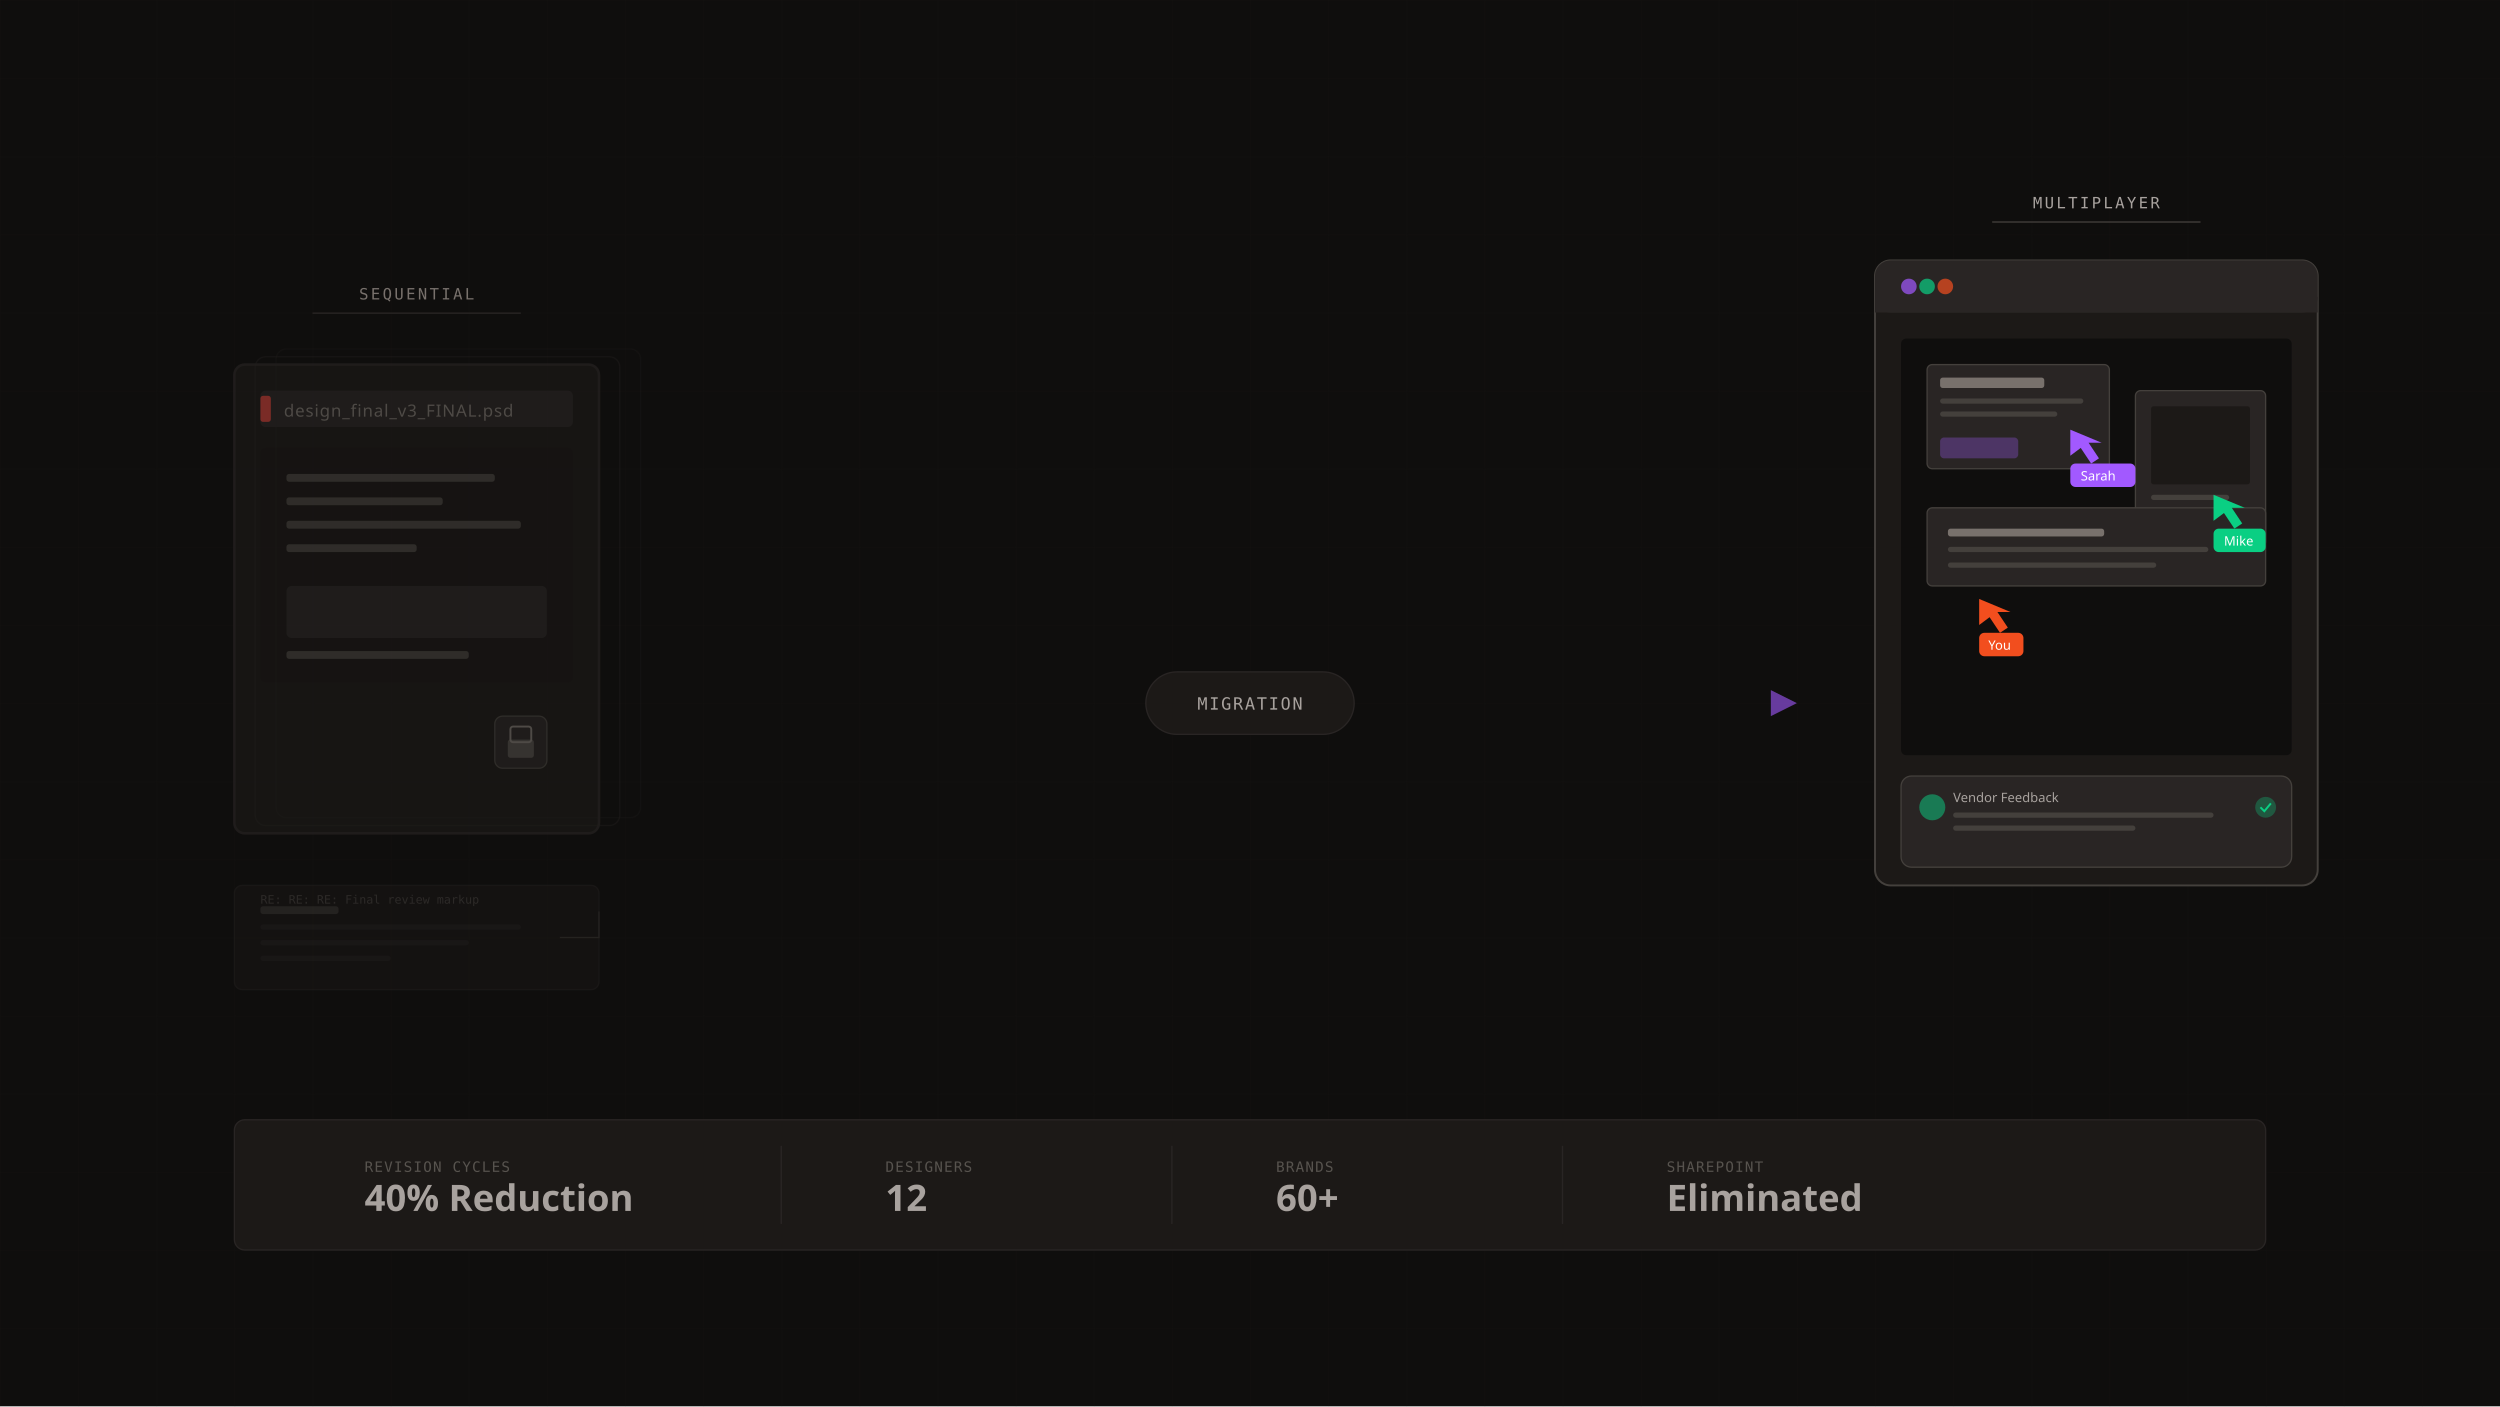
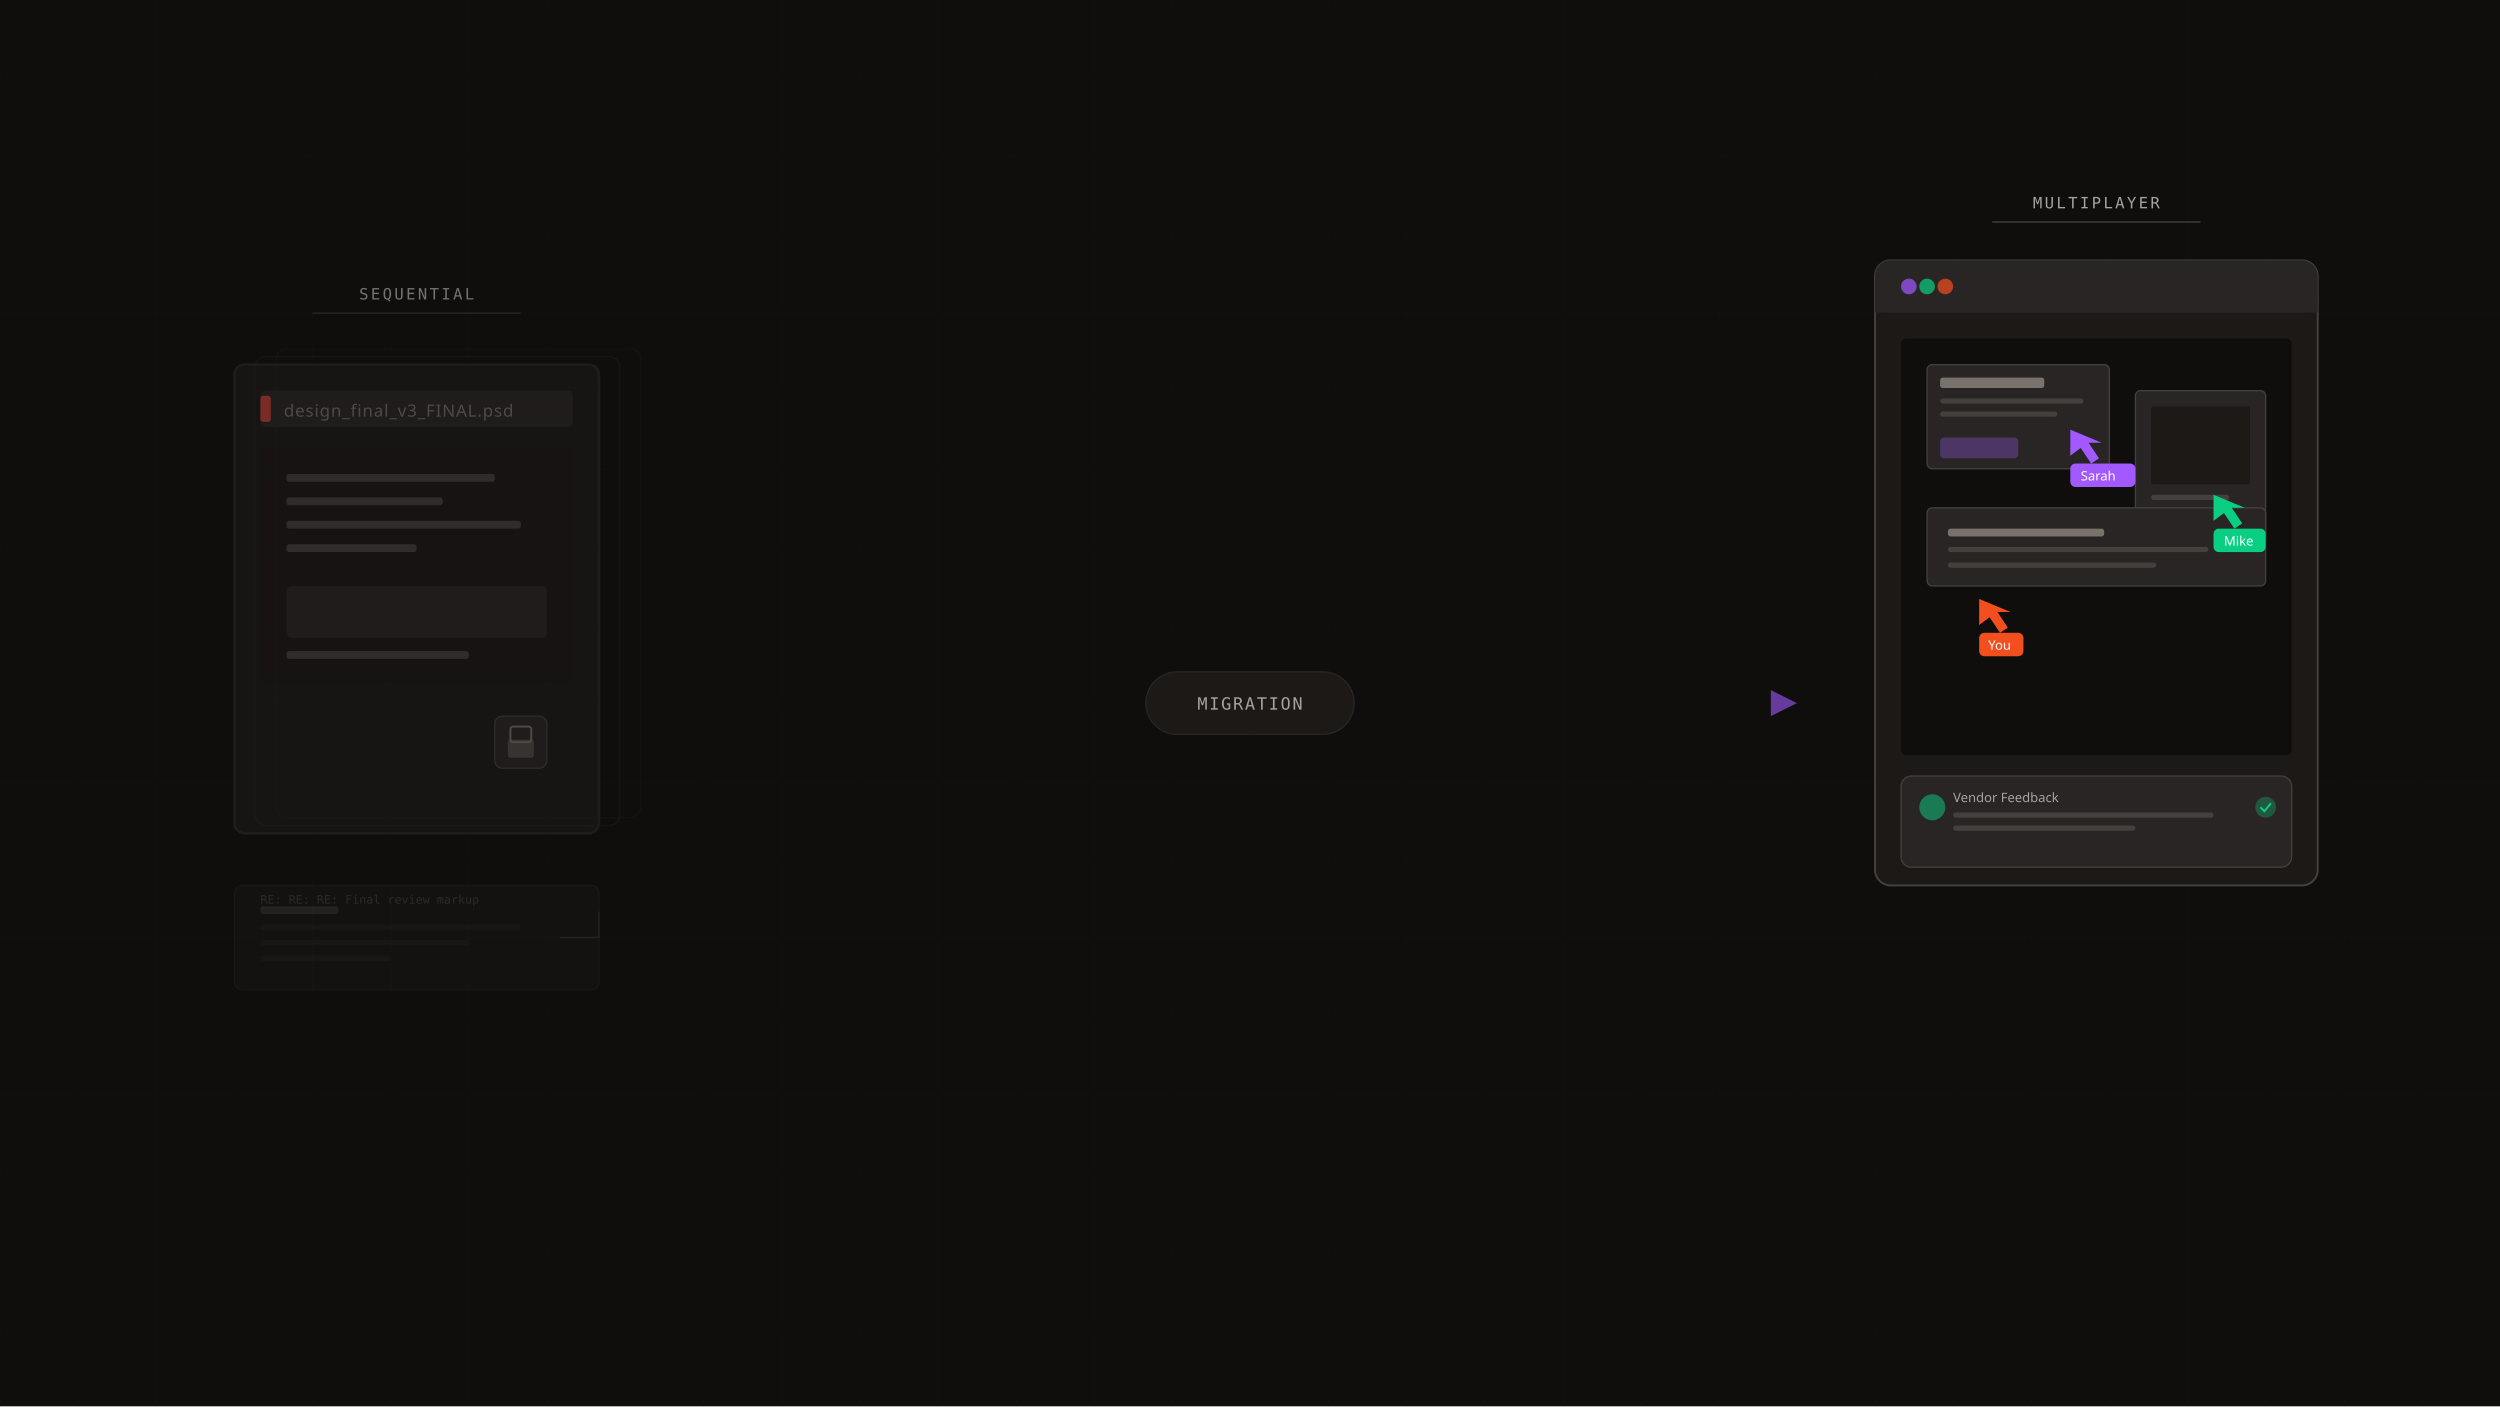
<svg xmlns="http://www.w3.org/2000/svg" viewBox="0 0 1920 1080" fill="none">
  <rect width="1920" height="1080" fill="#0f0e0d" />
  <defs>
    <pattern id="grid" width="60" height="60" patternUnits="userSpaceOnUse">
      <path d="M 60 0 L 0 0 0 60" fill="none" stroke="#1c1917" stroke-width="0.5" />
    </pattern>
  </defs>
  <rect width="1920" height="1080" fill="url(#grid)" opacity="0.4" />
  <g opacity="0.6">
    <rect x="180" y="280" width="280" height="360" rx="8" fill="#1c1917" stroke="#292524" stroke-width="2" />
    <rect x="200" y="300" width="240" height="28" rx="4" fill="#292524" />
    <rect x="200" y="344" width="240" height="180" rx="4" fill="#1a1615" />
    <rect x="220" y="364" width="160" height="6" rx="2" fill="#44403c" />
    <rect x="220" y="382" width="120" height="6" rx="2" fill="#44403c" />
    <rect x="220" y="400" width="180" height="6" rx="2" fill="#44403c" />
    <rect x="220" y="418" width="100" height="6" rx="2" fill="#44403c" />
    <rect x="220" y="450" width="200" height="40" rx="4" fill="#292524" />
    <rect x="220" y="500" width="140" height="6" rx="2" fill="#44403c" />
    <rect x="196" y="274" width="280" height="360" rx="8" fill="none" stroke="#292524" stroke-width="1" opacity="0.5" />
    <rect x="212" y="268" width="280" height="360" rx="8" fill="none" stroke="#292524" stroke-width="1" opacity="0.3" />
    <rect x="200" y="304" width="8" height="20" rx="2" fill="#e8453c" opacity="0.8" />
    <text x="218" y="320" font-family="system-ui" font-size="13" fill="#78716c" letter-spacing="0.05em">design_final_v3_FINAL.psd</text>
    <rect x="380" y="550" width="40" height="40" rx="6" fill="#292524" stroke="#44403c" stroke-width="1" />
    <rect x="392" y="558" width="16" height="12" rx="2" fill="none" stroke="#78716c" stroke-width="1.5" />
    <rect x="390" y="568" width="20" height="14" rx="2" fill="#78716c" opacity="0.5" />
  </g>
  <text x="320" y="230" font-family="ui-monospace, monospace" font-size="12" fill="#78716c" letter-spacing="0.15em" text-anchor="middle">SEQUENTIAL</text>
  <rect x="240" y="240" width="160" height="1" fill="#292524" />
  <g opacity="0.4">
    <rect x="180" y="680" width="280" height="80" rx="6" fill="#1c1917" stroke="#292524" stroke-width="1" />
    <rect x="200" y="696" width="60" height="6" rx="2" fill="#44403c" />
    <rect x="200" y="710" width="200" height="4" rx="2" fill="#292524" />
    <rect x="200" y="722" width="160" height="4" rx="2" fill="#292524" />
    <rect x="200" y="734" width="100" height="4" rx="2" fill="#292524" />
    <path d="M430 720 L460 720 L460 700" stroke="#44403c" stroke-width="1" fill="none" />
    <text x="200" y="694" font-family="ui-monospace, monospace" font-size="9" fill="#57534e">RE: RE: RE: Final review markup</text>
  </g>
  <g>
    <defs>
      <linearGradient id="transitionGrad" x1="0" y1="0" x2="1" y2="0">
        <stop offset="0%" stop-color="#e8453c" stop-opacity="0.6" />
        <stop offset="50%" stop-color="#a8a29e" stop-opacity="0.3" />
        <stop offset="100%" stop-color="#a259ff" stop-opacity="0.6" />
      </linearGradient>
    </defs>
    <line x1="560" y1="540" x2="1360" y2="540" stroke="url(#transitionGrad)" stroke-width="2" />
    <polygon points="1360,530 1380,540 1360,550" fill="#a259ff" opacity="0.6" />
    <rect x="880" y="516" width="160" height="48" rx="24" fill="#1c1917" stroke="#292524" stroke-width="1" />
    <text x="960" y="545" font-family="ui-monospace, monospace" font-size="13" fill="#a8a29e" text-anchor="middle" letter-spacing="0.1em">MIGRATION</text>
  </g>
  <g>
    <rect x="1440" y="200" width="340" height="480" rx="12" fill="#1c1917" stroke="#44403c" stroke-width="1.5" />
    <rect x="1440" y="200" width="340" height="40" rx="12" fill="#292524" />
    <rect x="1440" y="228" width="340" height="12" fill="#292524" />
    <circle cx="1466" cy="220" r="6" fill="#a259ff" opacity="0.7" />
    <circle cx="1480" cy="220" r="6" fill="#0acf83" opacity="0.7" />
    <circle cx="1494" cy="220" r="6" fill="#f24e1e" opacity="0.7" />
    <rect x="1460" y="260" width="300" height="320" rx="4" fill="#0f0e0d" />
    <rect x="1480" y="280" width="140" height="80" rx="4" fill="#292524" stroke="#44403c" stroke-width="1" />
    <rect x="1490" y="290" width="80" height="8" rx="2" fill="#78716c" />
    <rect x="1490" y="306" width="110" height="4" rx="2" fill="#44403c" />
    <rect x="1490" y="316" width="90" height="4" rx="2" fill="#44403c" />
    <rect x="1490" y="336" width="60" height="16" rx="3" fill="#a259ff" opacity="0.3" />
    <rect x="1640" y="300" width="100" height="120" rx="4" fill="#292524" stroke="#44403c" stroke-width="1" />
    <rect x="1652" y="312" width="76" height="60" rx="2" fill="#1c1917" />
    <rect x="1652" y="380" width="60" height="4" rx="2" fill="#44403c" />
    <rect x="1652" y="392" width="40" height="4" rx="2" fill="#44403c" />
    <rect x="1480" y="390" width="260" height="60" rx="4" fill="#292524" stroke="#44403c" stroke-width="1" />
    <rect x="1496" y="406" width="120" height="6" rx="2" fill="#78716c" />
    <rect x="1496" y="420" width="200" height="4" rx="2" fill="#44403c" />
    <rect x="1496" y="432" width="160" height="4" rx="2" fill="#44403c" />
    <g>
      <path d="M1590 330 L1590 350 L1598 344 L1606 356 L1612 352 L1604 340 L1614 340 Z" fill="#a259ff" />
      <rect x="1590" y="356" width="50" height="18" rx="4" fill="#a259ff" />
      <text x="1598" y="369" font-family="system-ui" font-size="10" fill="white">Sarah</text>
    </g>
    <g>
      <path d="M1700 380 L1700 400 L1708 394 L1716 406 L1722 402 L1714 390 L1724 390 Z" fill="#0acf83" />
      <rect x="1700" y="406" width="40" height="18" rx="4" fill="#0acf83" />
      <text x="1708" y="419" font-family="system-ui" font-size="10" fill="white">Mike</text>
    </g>
    <g>
      <path d="M1520 460 L1520 480 L1528 474 L1536 486 L1542 482 L1534 470 L1544 470 Z" fill="#f24e1e" />
      <rect x="1520" y="486" width="34" height="18" rx="4" fill="#f24e1e" />
      <text x="1527" y="499" font-family="system-ui" font-size="10" fill="white">You</text>
    </g>
    <rect x="1460" y="596" width="300" height="70" rx="8" fill="#292524" stroke="#44403c" stroke-width="1" />
    <circle cx="1484" cy="620" r="10" fill="#0acf83" opacity="0.5" />
    <text x="1500" y="616" font-family="system-ui" font-size="10" fill="#a8a29e">Vendor Feedback</text>
    <rect x="1500" y="624" width="200" height="4" rx="2" fill="#44403c" />
    <rect x="1500" y="634" width="140" height="4" rx="2" fill="#44403c" />
    <circle cx="1740" cy="620" r="8" fill="#0acf83" opacity="0.3" />
    <path d="M1736 620 L1739 623 L1744 617" stroke="#0acf83" stroke-width="1.5" fill="none" />
  </g>
  <text x="1610" y="160" font-family="ui-monospace, monospace" font-size="12" fill="#a8a29e" letter-spacing="0.15em" text-anchor="middle">MULTIPLAYER</text>
  <rect x="1530" y="170" width="160" height="1" fill="#44403c" />
-   <rect x="180" y="860" width="1560" height="100" rx="8" fill="#1c1917" stroke="#292524" stroke-width="1" />
-   <g>
-     <text x="280" y="900" font-family="ui-monospace, monospace" font-size="11" fill="#57534e" letter-spacing="0.08em">REVISION CYCLES</text>
-     <text x="280" y="930" font-family="system-ui" font-size="28" fill="#a8a29e" font-weight="600">40% Reduction</text>
-   </g>
-   <line x1="600" y1="880" x2="600" y2="940" stroke="#292524" stroke-width="1" />
-   <g>
-     <text x="680" y="900" font-family="ui-monospace, monospace" font-size="11" fill="#57534e" letter-spacing="0.08em">DESIGNERS</text>
-     <text x="680" y="930" font-family="system-ui" font-size="28" fill="#a8a29e" font-weight="600">12</text>
-   </g>
-   <line x1="900" y1="880" x2="900" y2="940" stroke="#292524" stroke-width="1" />
-   <g>
-     <text x="980" y="900" font-family="ui-monospace, monospace" font-size="11" fill="#57534e" letter-spacing="0.08em">BRANDS</text>
-     <text x="980" y="930" font-family="system-ui" font-size="28" fill="#a8a29e" font-weight="600">60+</text>
-   </g>
-   <line x1="1200" y1="880" x2="1200" y2="940" stroke="#292524" stroke-width="1" />
-   <g>
-     <text x="1280" y="900" font-family="ui-monospace, monospace" font-size="11" fill="#57534e" letter-spacing="0.08em">SHAREPOINT</text>
-     <text x="1280" y="930" font-family="system-ui" font-size="28" fill="#a8a29e" font-weight="600">Eliminated</text>
-   </g>
</svg>
